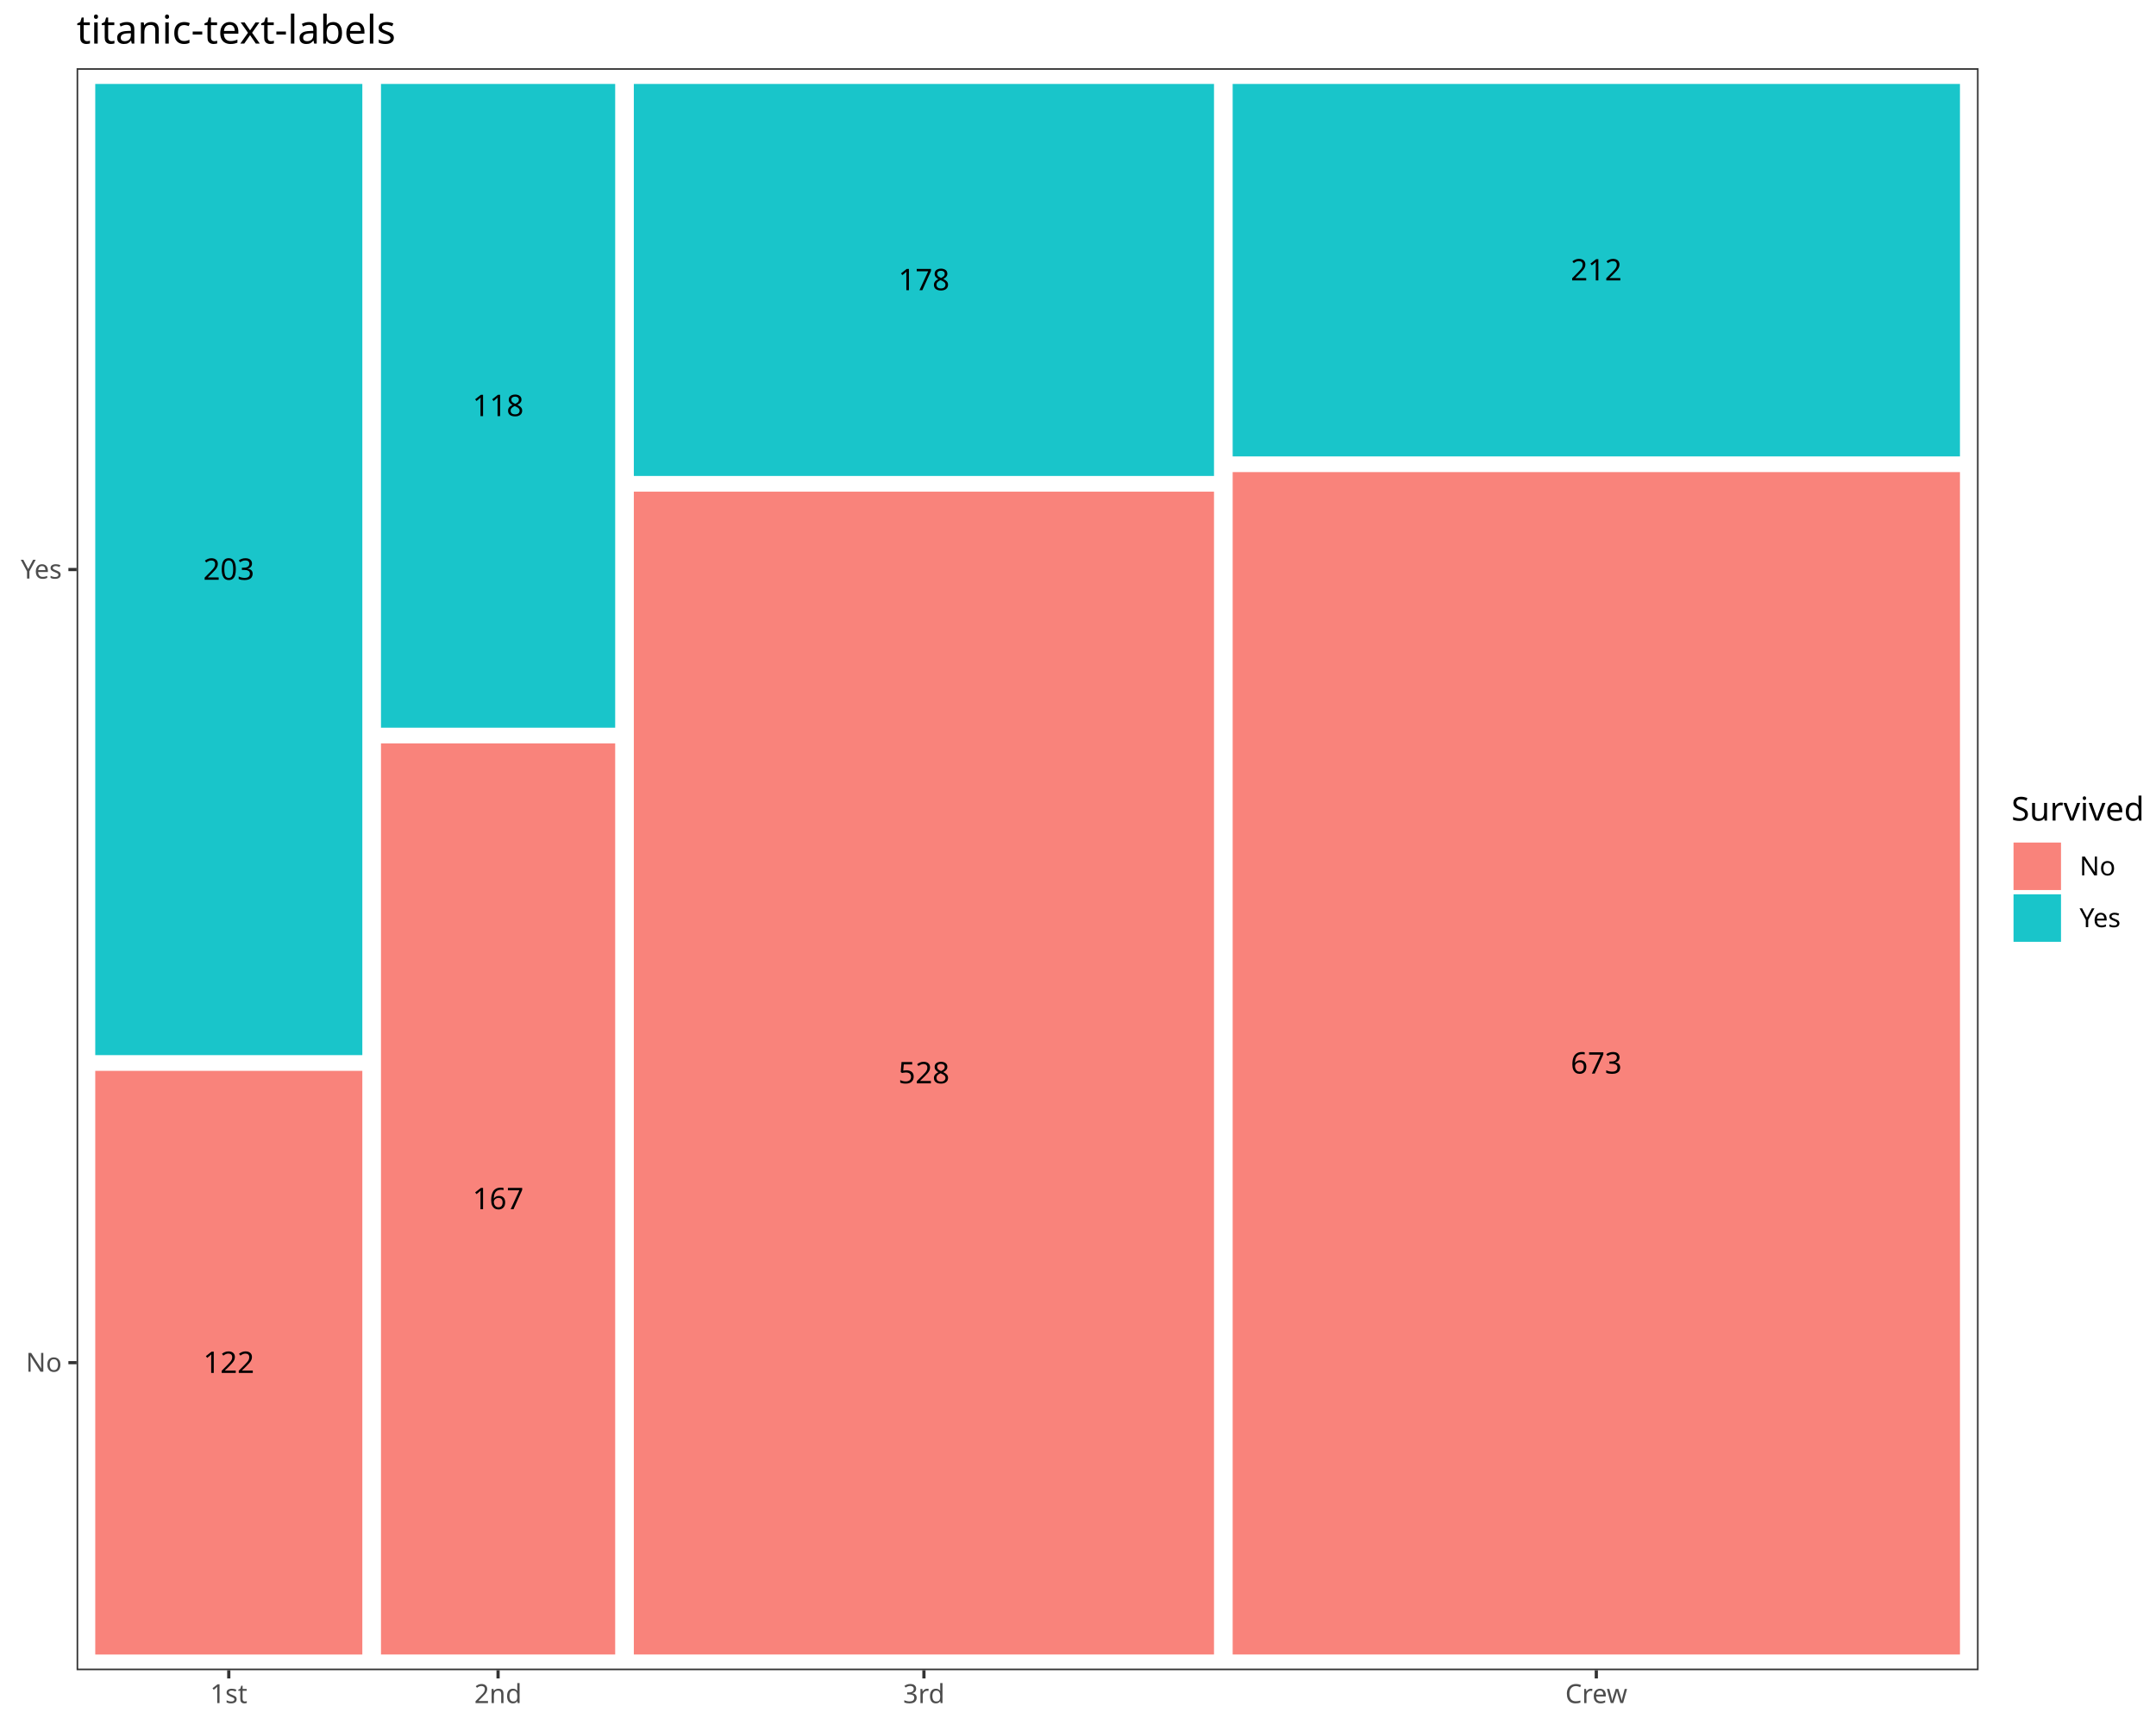
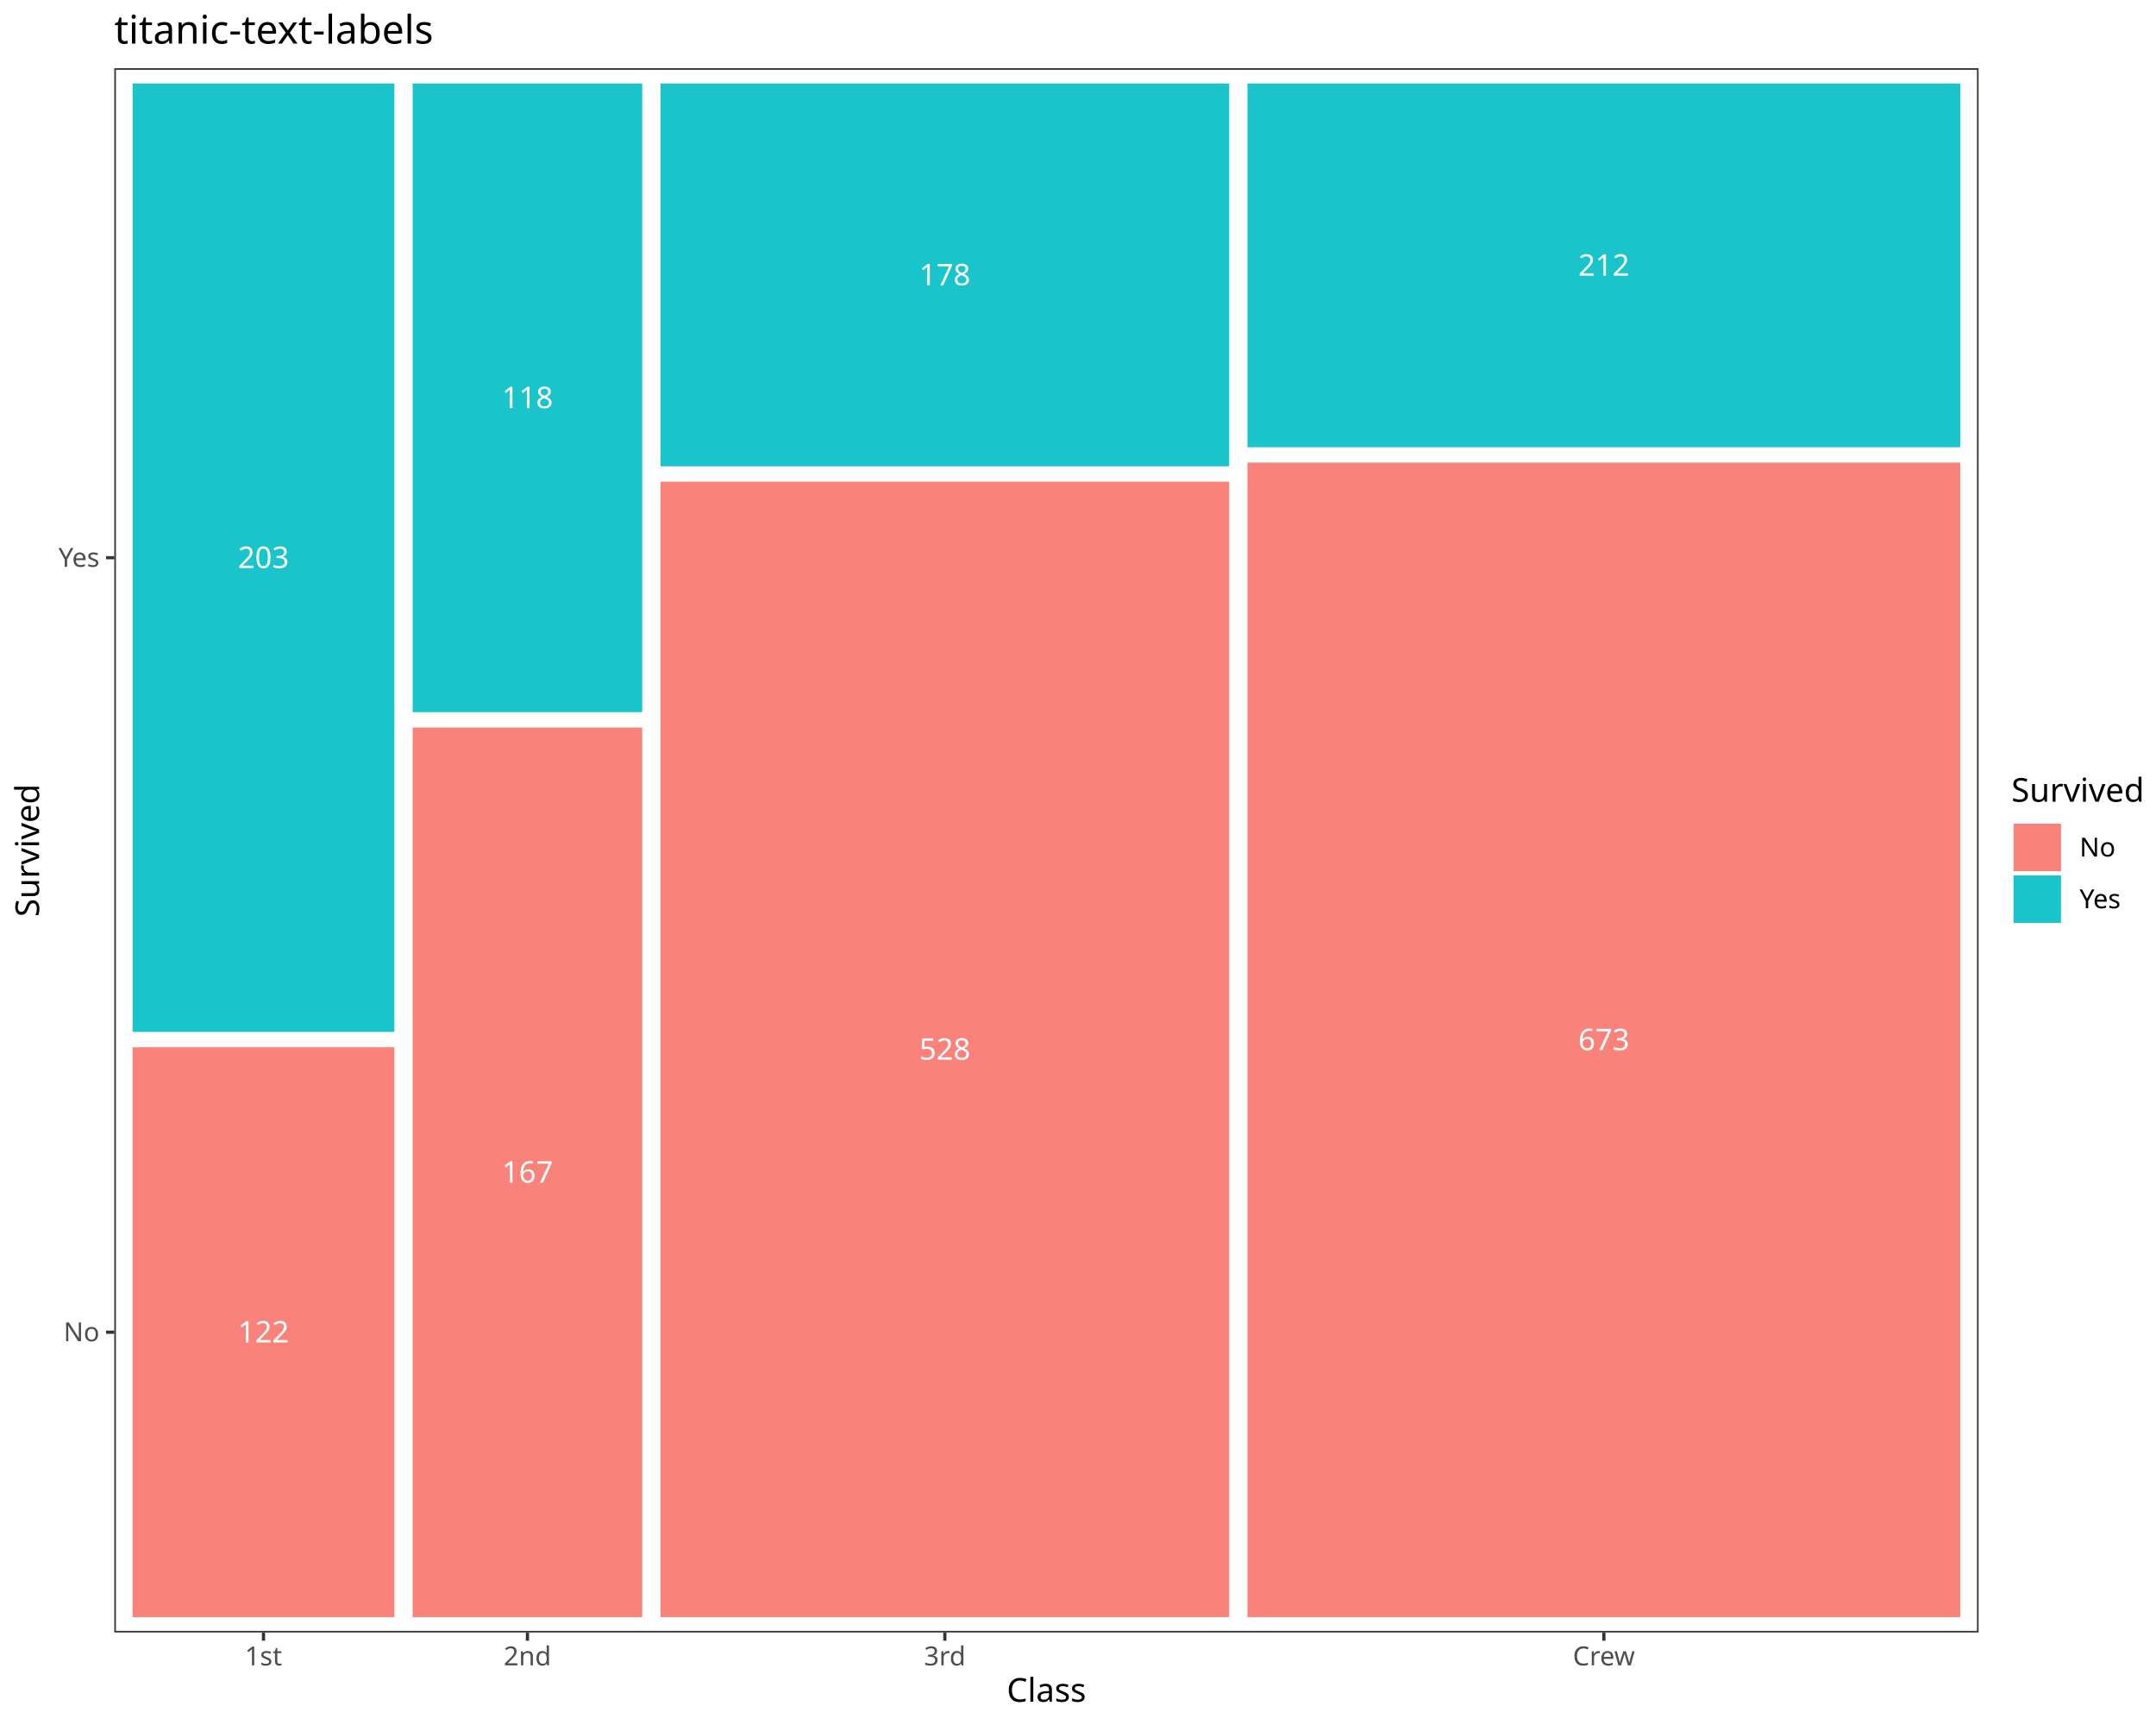
<svg xmlns="http://www.w3.org/2000/svg" class="svglite" data-engine-version="2.0" width="720.00pt" height="576.00pt" viewBox="0 0 720.00 576.00">
  <defs>
    <style type="text/css">
    .svglite line, .svglite polyline, .svglite polygon, .svglite path, .svglite rect, .svglite circle {
      fill: none;
      stroke: #000000;
      stroke-linecap: round;
      stroke-linejoin: round;
      stroke-miterlimit: 10.00;
    }
  </style>
  </defs>
  <rect width="100%" height="100%" style="stroke: none; fill: #FFFFFF;" />
  <defs>
    <clipPath id="cpMC4wMHw3MjAuMDB8MC4wMHw1NzYuMDA=">
      <rect x="0.00" y="0.00" width="720.00" height="576.00" />
    </clipPath>
  </defs>
  <g clip-path="url(#cpMC4wMHw3MjAuMDB8MC4wMHw1NzYuMDA=)">
    <rect x="0.00" y="0.00" width="720.00" height="576.00" style="stroke-width: 1.07; stroke: #FFFFFF; fill: #FFFFFF;" />
  </g>
  <defs>
-     <clipPath id="cpMjUuNTh8NjYwLjc1fDIyLjc4fDU1Ny43MQ==">
-       <rect x="25.58" y="22.78" width="635.17" height="534.92" />
+     <clipPath id="cpMzguMTd8NjYwLjc1fDIyLjc4fDU0NS4xMQ==">
+       <rect x="38.17" y="22.78" width="622.58" height="522.33" />
    </clipPath>
  </defs>
-   <g clip-path="url(#cpMjUuNTh8NjYwLjc1fDIyLjc4fDU1Ny43MQ==)">
-     <rect x="25.58" y="22.78" width="635.17" height="534.92" style="stroke-width: 1.07; stroke: none; fill: #FFFFFF;" />
-     <rect x="31.81" y="357.57" width="89.19" height="194.90" style="stroke-width: 1.07; stroke: none; stroke-linecap: butt; stroke-linejoin: miter; fill: #F8766D; fill-opacity: 0.90;" />
-     <rect x="31.81" y="28.03" width="89.19" height="324.29" style="stroke-width: 1.07; stroke: none; stroke-linecap: butt; stroke-linejoin: miter; fill: #00BFC4; fill-opacity: 0.90;" />
-     <rect x="127.23" y="248.23" width="78.21" height="304.23" style="stroke-width: 1.07; stroke: none; stroke-linecap: butt; stroke-linejoin: miter; fill: #F8766D; fill-opacity: 0.90;" />
-     <rect x="127.23" y="28.03" width="78.21" height="214.96" style="stroke-width: 1.07; stroke: none; stroke-linecap: butt; stroke-linejoin: miter; fill: #00BFC4; fill-opacity: 0.90;" />
-     <rect x="211.67" y="164.17" width="193.75" height="388.29" style="stroke-width: 1.07; stroke: none; stroke-linecap: butt; stroke-linejoin: miter; fill: #F8766D; fill-opacity: 0.90;" />
-     <rect x="211.67" y="28.03" width="193.75" height="130.90" style="stroke-width: 1.07; stroke: none; stroke-linecap: butt; stroke-linejoin: miter; fill: #00BFC4; fill-opacity: 0.90;" />
-     <rect x="411.65" y="157.64" width="242.88" height="394.82" style="stroke-width: 1.07; stroke: none; stroke-linecap: butt; stroke-linejoin: miter; fill: #F8766D; fill-opacity: 0.90;" />
-     <rect x="411.65" y="28.03" width="242.88" height="124.37" style="stroke-width: 1.07; stroke: none; stroke-linecap: butt; stroke-linejoin: miter; fill: #00BFC4; fill-opacity: 0.90;" />
-     <text x="76.40" y="458.44" text-anchor="middle" style="font-size: 9.96px; font-family: sans;" textLength="16.62px" lengthAdjust="spacingAndGlyphs">122</text>
-     <text x="76.40" y="193.60" text-anchor="middle" style="font-size: 9.96px; font-family: sans;" textLength="16.62px" lengthAdjust="spacingAndGlyphs">203</text>
-     <text x="166.33" y="403.77" text-anchor="middle" style="font-size: 9.96px; font-family: sans;" textLength="16.62px" lengthAdjust="spacingAndGlyphs">167</text>
-     <text x="166.33" y="138.94" text-anchor="middle" style="font-size: 9.96px; font-family: sans;" textLength="16.62px" lengthAdjust="spacingAndGlyphs">118</text>
-     <text x="308.55" y="361.74" text-anchor="middle" style="font-size: 9.96px; font-family: sans;" textLength="16.62px" lengthAdjust="spacingAndGlyphs">528</text>
-     <text x="308.55" y="96.90" text-anchor="middle" style="font-size: 9.96px; font-family: sans;" textLength="16.62px" lengthAdjust="spacingAndGlyphs">178</text>
-     <text x="533.09" y="358.48" text-anchor="middle" style="font-size: 9.96px; font-family: sans;" textLength="16.62px" lengthAdjust="spacingAndGlyphs">673</text>
-     <text x="533.09" y="93.64" text-anchor="middle" style="font-size: 9.96px; font-family: sans;" textLength="16.62px" lengthAdjust="spacingAndGlyphs">212</text>
-     <rect x="25.58" y="22.78" width="635.17" height="534.92" style="stroke-width: 1.07; stroke: #333333;" />
+   <g clip-path="url(#cpMzguMTd8NjYwLjc1fDIyLjc4fDU0NS4xMQ==)">
+     <rect x="38.17" y="22.78" width="622.58" height="522.33" style="stroke-width: 1.07; stroke: none; fill: #FFFFFF;" />
+     <rect x="44.28" y="349.68" width="87.42" height="190.31" style="stroke-width: 1.07; stroke: none; stroke-linecap: butt; stroke-linejoin: miter; fill: #F8766D; fill-opacity: 0.90;" />
+     <rect x="44.28" y="27.90" width="87.42" height="316.66" style="stroke-width: 1.07; stroke: none; stroke-linecap: butt; stroke-linejoin: miter; fill: #00BFC4; fill-opacity: 0.90;" />
+     <rect x="137.81" y="242.93" width="76.66" height="297.06" style="stroke-width: 1.07; stroke: none; stroke-linecap: butt; stroke-linejoin: miter; fill: #F8766D; fill-opacity: 0.90;" />
+     <rect x="137.81" y="27.90" width="76.66" height="209.90" style="stroke-width: 1.07; stroke: none; stroke-linecap: butt; stroke-linejoin: miter; fill: #00BFC4; fill-opacity: 0.90;" />
+     <rect x="220.57" y="160.84" width="189.91" height="379.15" style="stroke-width: 1.07; stroke: none; stroke-linecap: butt; stroke-linejoin: miter; fill: #F8766D; fill-opacity: 0.90;" />
+     <rect x="220.57" y="27.90" width="189.91" height="127.82" style="stroke-width: 1.07; stroke: none; stroke-linecap: butt; stroke-linejoin: miter; fill: #00BFC4; fill-opacity: 0.90;" />
+     <rect x="416.59" y="154.47" width="238.06" height="385.52" style="stroke-width: 1.07; stroke: none; stroke-linecap: butt; stroke-linejoin: miter; fill: #F8766D; fill-opacity: 0.90;" />
+     <rect x="416.59" y="27.90" width="238.06" height="121.44" style="stroke-width: 1.07; stroke: none; stroke-linecap: butt; stroke-linejoin: miter; fill: #00BFC4; fill-opacity: 0.90;" />
+     <text x="87.99" y="448.26" text-anchor="middle" style="font-size: 9.96px; fill: #FFFFFF; font-family: sans;" textLength="16.62px" lengthAdjust="spacingAndGlyphs">122</text>
+     <text x="87.99" y="189.66" text-anchor="middle" style="font-size: 9.96px; fill: #FFFFFF; font-family: sans;" textLength="16.62px" lengthAdjust="spacingAndGlyphs">203</text>
+     <text x="176.14" y="394.89" text-anchor="middle" style="font-size: 9.96px; fill: #FFFFFF; font-family: sans;" textLength="16.62px" lengthAdjust="spacingAndGlyphs">167</text>
+     <text x="176.14" y="136.28" text-anchor="middle" style="font-size: 9.96px; fill: #FFFFFF; font-family: sans;" textLength="16.62px" lengthAdjust="spacingAndGlyphs">118</text>
+     <text x="315.53" y="353.84" text-anchor="middle" style="font-size: 9.96px; fill: #FFFFFF; font-family: sans;" textLength="16.62px" lengthAdjust="spacingAndGlyphs">528</text>
+     <text x="315.53" y="95.24" text-anchor="middle" style="font-size: 9.96px; fill: #FFFFFF; font-family: sans;" textLength="16.62px" lengthAdjust="spacingAndGlyphs">178</text>
+     <text x="535.62" y="350.66" text-anchor="middle" style="font-size: 9.96px; fill: #FFFFFF; font-family: sans;" textLength="16.62px" lengthAdjust="spacingAndGlyphs">673</text>
+     <text x="535.62" y="92.05" text-anchor="middle" style="font-size: 9.96px; fill: #FFFFFF; font-family: sans;" textLength="16.62px" lengthAdjust="spacingAndGlyphs">212</text>
+     <rect x="38.17" y="22.78" width="622.58" height="522.33" style="stroke-width: 1.07; stroke: #333333;" />
  </g>
  <g clip-path="url(#cpMC4wMHw3MjAuMDB8MC4wMHw1NzYuMDA=)">
-     <text x="20.65" y="458.04" text-anchor="end" style="font-size: 8.80px; fill: #4D4D4D; font-family: sans;" textLength="11.25px" lengthAdjust="spacingAndGlyphs">No</text>
-     <text x="20.65" y="193.20" text-anchor="end" style="font-size: 8.80px; fill: #4D4D4D; font-family: sans;" textLength="15.17px" lengthAdjust="spacingAndGlyphs">Yes</text>
-     <polyline points="22.84,455.01 25.58,455.01 " style="stroke-width: 1.07; stroke: #333333; stroke-linecap: butt;" />
-     <polyline points="22.84,190.17 25.58,190.17 " style="stroke-width: 1.07; stroke: #333333; stroke-linecap: butt;" />
-     <polyline points="76.40,560.45 76.40,557.71 " style="stroke-width: 1.07; stroke: #333333; stroke-linecap: butt;" />
-     <polyline points="166.33,560.45 166.33,557.71 " style="stroke-width: 1.07; stroke: #333333; stroke-linecap: butt;" />
-     <polyline points="308.55,560.45 308.55,557.71 " style="stroke-width: 1.07; stroke: #333333; stroke-linecap: butt;" />
-     <polyline points="533.09,560.45 533.09,557.71 " style="stroke-width: 1.07; stroke: #333333; stroke-linecap: butt;" />
-     <text x="76.40" y="568.69" text-anchor="middle" style="font-size: 8.80px; fill: #4D4D4D; font-family: sans;" textLength="11.74px" lengthAdjust="spacingAndGlyphs">1st</text>
-     <text x="166.33" y="568.69" text-anchor="middle" style="font-size: 8.80px; fill: #4D4D4D; font-family: sans;" textLength="14.68px" lengthAdjust="spacingAndGlyphs">2nd</text>
-     <text x="308.55" y="568.69" text-anchor="middle" style="font-size: 8.80px; fill: #4D4D4D; font-family: sans;" textLength="12.72px" lengthAdjust="spacingAndGlyphs">3rd</text>
-     <text x="533.09" y="568.69" text-anchor="middle" style="font-size: 8.80px; fill: #4D4D4D; font-family: sans;" textLength="20.54px" lengthAdjust="spacingAndGlyphs">Crew</text>
-     <rect x="671.71" y="265.30" width="42.81" height="49.89" style="stroke-width: 1.07; stroke: none; fill: #FFFFFF;" />
-     <text x="671.71" y="274.01" style="font-size: 11.00px; font-family: sans;" textLength="42.81px" lengthAdjust="spacingAndGlyphs">Survived</text>
-     <rect x="671.71" y="280.63" width="17.28" height="17.28" style="stroke-width: 1.07; stroke: none; fill: #FFFFFF;" />
-     <rect x="672.42" y="281.34" width="15.86" height="15.86" style="stroke-width: 1.07; stroke: none; stroke-linecap: butt; stroke-linejoin: miter; fill: #F8766D; fill-opacity: 0.90;" />
-     <rect x="671.71" y="297.91" width="17.28" height="17.28" style="stroke-width: 1.07; stroke: none; fill: #FFFFFF;" />
-     <rect x="672.42" y="298.62" width="15.86" height="15.86" style="stroke-width: 1.07; stroke: none; stroke-linecap: butt; stroke-linejoin: miter; fill: #00BFC4; fill-opacity: 0.90;" />
-     <text x="694.47" y="292.30" style="font-size: 8.80px; font-family: sans;" textLength="11.25px" lengthAdjust="spacingAndGlyphs">No</text>
-     <text x="694.47" y="309.58" style="font-size: 8.80px; font-family: sans;" textLength="15.17px" lengthAdjust="spacingAndGlyphs">Yes</text>
-     <text x="25.58" y="14.56" style="font-size: 13.20px; font-family: sans;" textLength="99.05px" lengthAdjust="spacingAndGlyphs">titanic-text-labels</text>
+     <text x="33.24" y="447.87" text-anchor="end" style="font-size: 8.80px; fill: #4D4D4D; font-family: sans;" textLength="11.25px" lengthAdjust="spacingAndGlyphs">No</text>
+     <text x="33.24" y="189.26" text-anchor="end" style="font-size: 8.80px; fill: #4D4D4D; font-family: sans;" textLength="15.17px" lengthAdjust="spacingAndGlyphs">Yes</text>
+     <polyline points="35.43,444.84 38.17,444.84 " style="stroke-width: 1.07; stroke: #333333; stroke-linecap: butt;" />
+     <polyline points="35.43,186.23 38.17,186.23 " style="stroke-width: 1.07; stroke: #333333; stroke-linecap: butt;" />
+     <polyline points="87.99,547.85 87.99,545.11 " style="stroke-width: 1.07; stroke: #333333; stroke-linecap: butt;" />
+     <polyline points="176.14,547.85 176.14,545.11 " style="stroke-width: 1.07; stroke: #333333; stroke-linecap: butt;" />
+     <polyline points="315.53,547.85 315.53,545.11 " style="stroke-width: 1.07; stroke: #333333; stroke-linecap: butt;" />
+     <polyline points="535.62,547.85 535.62,545.11 " style="stroke-width: 1.07; stroke: #333333; stroke-linecap: butt;" />
+     <text x="87.99" y="556.10" text-anchor="middle" style="font-size: 8.80px; fill: #4D4D4D; font-family: sans;" textLength="11.74px" lengthAdjust="spacingAndGlyphs">1st</text>
+     <text x="176.14" y="556.10" text-anchor="middle" style="font-size: 8.80px; fill: #4D4D4D; font-family: sans;" textLength="14.68px" lengthAdjust="spacingAndGlyphs">2nd</text>
+     <text x="315.53" y="556.10" text-anchor="middle" style="font-size: 8.80px; fill: #4D4D4D; font-family: sans;" textLength="12.72px" lengthAdjust="spacingAndGlyphs">3rd</text>
+     <text x="535.62" y="556.10" text-anchor="middle" style="font-size: 8.80px; fill: #4D4D4D; font-family: sans;" textLength="20.54px" lengthAdjust="spacingAndGlyphs">Crew</text>
+     <text x="349.46" y="568.24" text-anchor="middle" style="font-size: 11.00px; font-family: sans;" textLength="27.52px" lengthAdjust="spacingAndGlyphs">Class</text>
+     <text transform="translate(13.05,283.95) rotate(-90)" text-anchor="middle" style="font-size: 11.00px; font-family: sans;" textLength="42.81px" lengthAdjust="spacingAndGlyphs">Survived</text>
+     <rect x="671.71" y="259.00" width="42.81" height="49.89" style="stroke-width: 1.07; stroke: none; fill: #FFFFFF;" />
+     <text x="671.71" y="267.71" style="font-size: 11.00px; font-family: sans;" textLength="42.81px" lengthAdjust="spacingAndGlyphs">Survived</text>
+     <rect x="671.71" y="274.33" width="17.28" height="17.28" style="stroke-width: 1.07; stroke: none; fill: #FFFFFF;" />
+     <rect x="672.42" y="275.04" width="15.86" height="15.86" style="stroke-width: 1.07; stroke: none; stroke-linecap: butt; stroke-linejoin: miter; fill: #F8766D; fill-opacity: 0.90;" />
+     <rect x="671.71" y="291.61" width="17.28" height="17.28" style="stroke-width: 1.07; stroke: none; fill: #FFFFFF;" />
+     <rect x="672.42" y="292.32" width="15.86" height="15.86" style="stroke-width: 1.07; stroke: none; stroke-linecap: butt; stroke-linejoin: miter; fill: #00BFC4; fill-opacity: 0.90;" />
+     <text x="694.47" y="286.00" style="font-size: 8.80px; font-family: sans;" textLength="11.25px" lengthAdjust="spacingAndGlyphs">No</text>
+     <text x="694.47" y="303.28" style="font-size: 8.80px; font-family: sans;" textLength="15.17px" lengthAdjust="spacingAndGlyphs">Yes</text>
+     <text x="38.17" y="14.56" style="font-size: 13.20px; font-family: sans;" textLength="99.05px" lengthAdjust="spacingAndGlyphs">titanic-text-labels</text>
  </g>
</svg>
